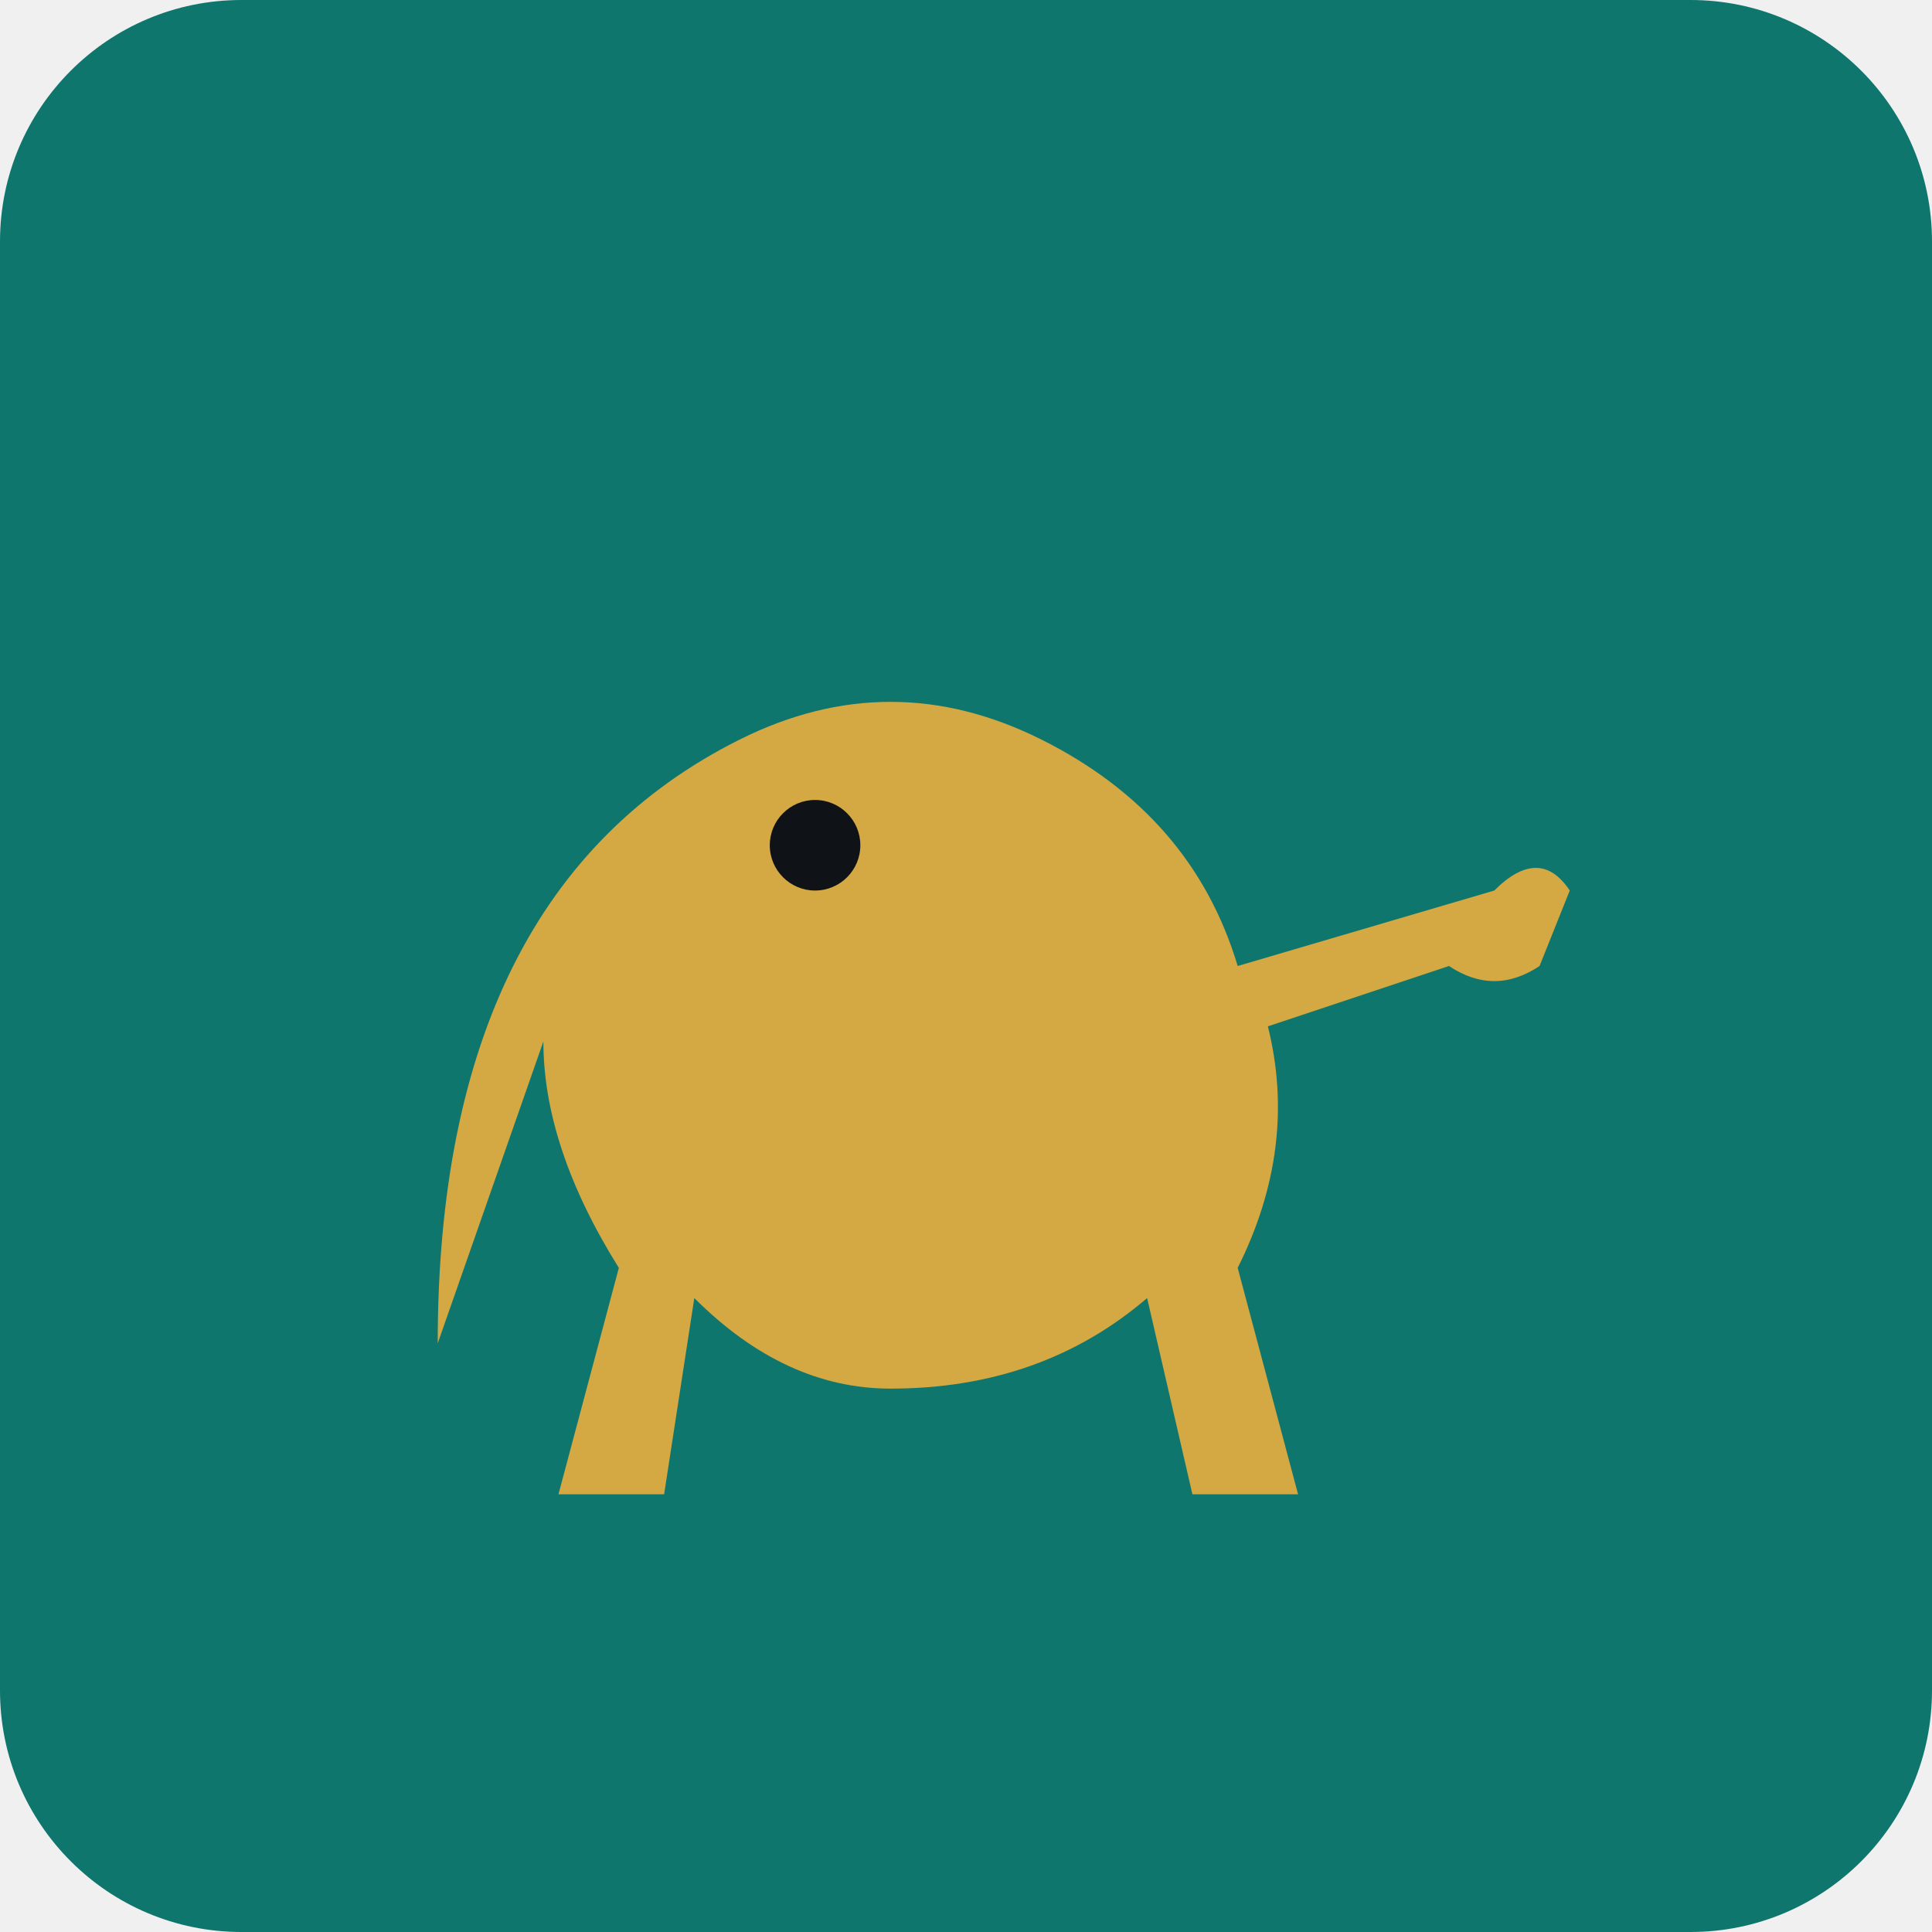
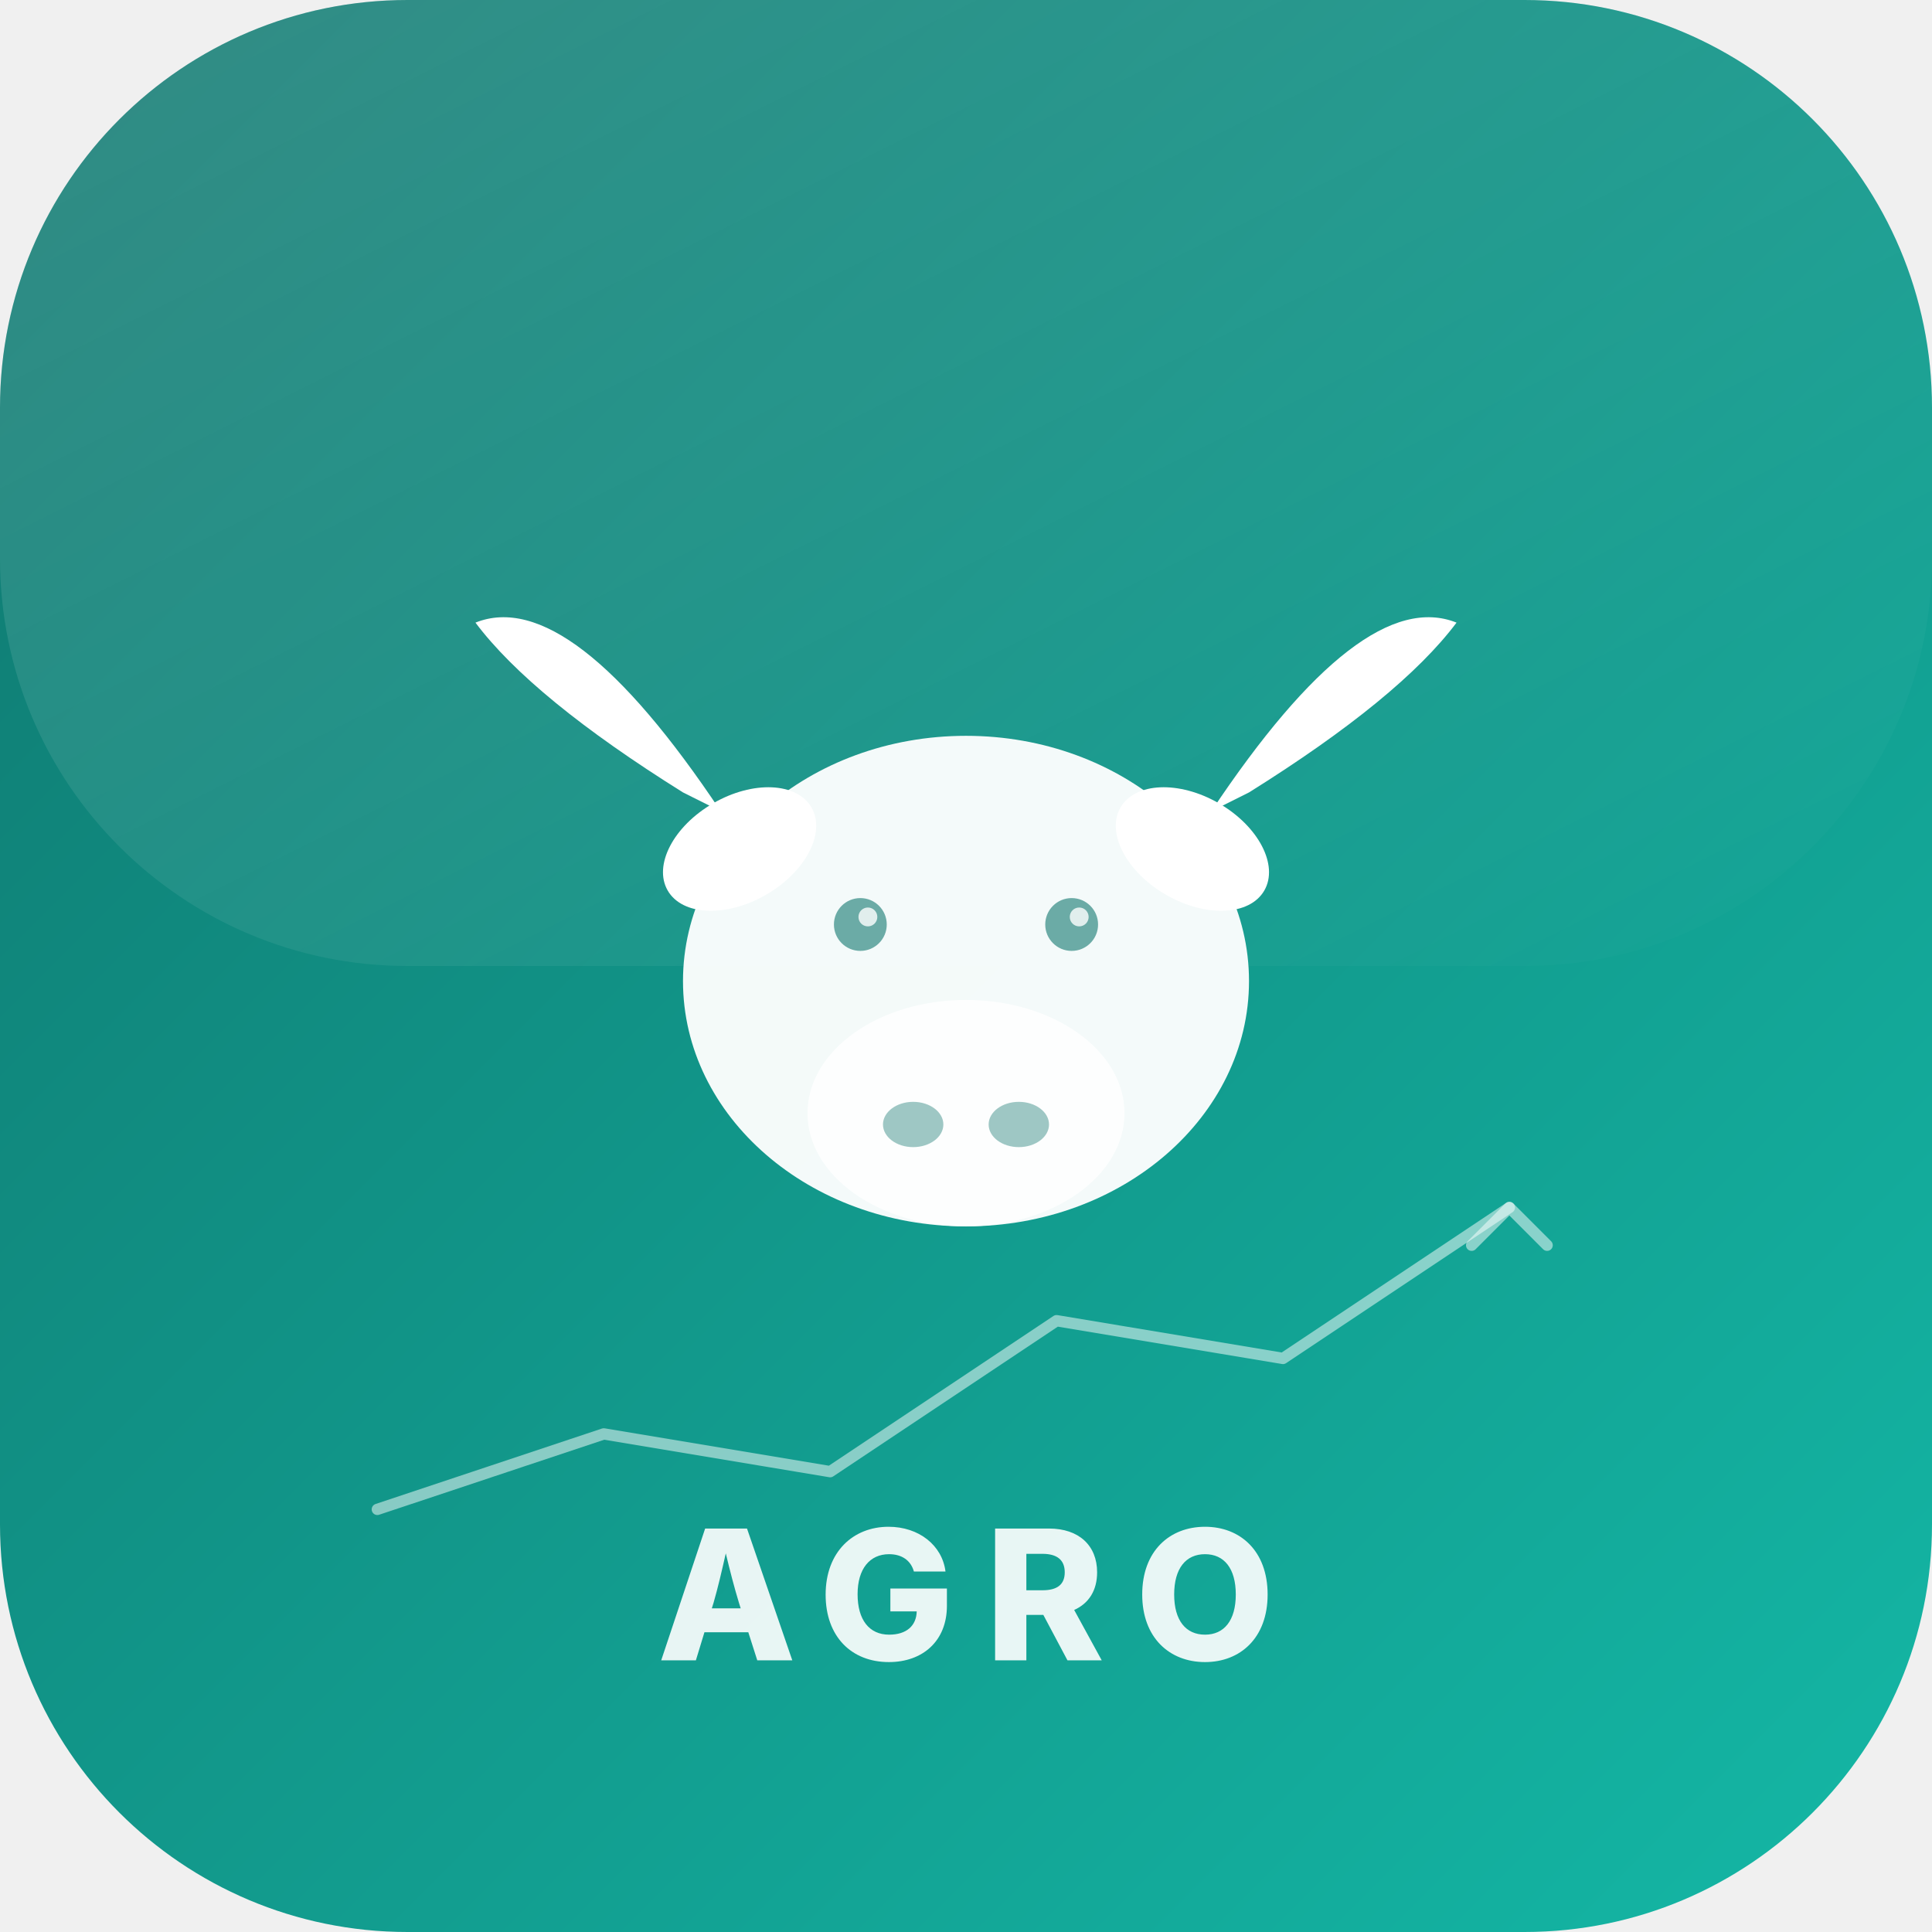
- <svg xmlns="http://www.w3.org/2000/svg" width="512" height="512" viewBox="0 0 512 512">
-   <rect width="512" height="512" rx="64" fill="#0F766E" />
-   <g transform="translate(56, 56) scale(4)">
-     <path d="M15 75 Q15 45 35 35 Q45 30 55 35 Q65 40 68 50 L85 45 Q88 42 90 45 L88 50 Q85 52 82 50 L70 54 Q72 62 68 70 L72 85 L65 85 L62 72 Q55 78 45 78 Q38 78 32 72 L30 85 L23 85 L27 70 Q22 62 22 55" fill="#D4A843" />
-     <circle cx="40" cy="42" r="3" fill="#0F1318" />
+ <svg xmlns="http://www.w3.org/2000/svg" viewBox="0 0 512 512" width="512" height="512">
+   <defs>
+     <linearGradient id="bg" x1="0%" y1="0%" x2="100%" y2="100%">
+       <stop offset="0%" style="stop-color:#0F766E" />
+       <stop offset="100%" style="stop-color:#14B8A6" />
+     </linearGradient>
+     <linearGradient id="shine" x1="0%" y1="0%" x2="100%" y2="100%">
+       <stop offset="0%" style="stop-color:rgba(255,255,255,0.15)" />
+       <stop offset="100%" style="stop-color:rgba(255,255,255,0)" />
+     </linearGradient>
+   </defs>
+   <rect width="512" height="512" rx="108" ry="108" fill="url(#bg)" />
+   <rect width="512" height="256" rx="108" ry="108" fill="url(#shine)" />
+   <g transform="translate(256,240)" fill="white">
+     <ellipse cx="0" cy="20" rx="75" ry="65" opacity="0.95" />
+     <path d="M-65,-25 Q-105,-85 -130,-75 Q-115,-55 -75,-30" fill="white" />
+     <path d="M65,-25 Q105,-85 130,-75 Q115,-55 75,-30" fill="white" />
+     <ellipse cx="-60" cy="-15" rx="22" ry="14" transform="rotate(-30,-60,-15)" />
+     <ellipse cx="60" cy="-15" rx="22" ry="14" transform="rotate(30,60,-15)" />
+     <ellipse cx="0" cy="55" rx="42" ry="30" fill="rgba(255,255,255,0.85)" />
+     <ellipse cx="-14" cy="58" rx="8" ry="6" fill="#0F766E" opacity="0.4" />
+     <ellipse cx="14" cy="58" rx="8" ry="6" fill="#0F766E" opacity="0.4" />
+     <circle cx="-28" cy="5" r="7" fill="#0F766E" opacity="0.6" />
+     <circle cx="28" cy="5" r="7" fill="#0F766E" opacity="0.6" />
+     <circle cx="-26" cy="3" r="2.5" fill="white" opacity="0.8" />
+     <circle cx="30" cy="3" r="2.5" fill="white" opacity="0.8" />
  </g>
+   <g transform="translate(0,0)" stroke="rgba(255,255,255,0.5)" stroke-width="3" fill="none" stroke-linecap="round" stroke-linejoin="round">
+     <polyline points="100,400 160,380 220,390 280,350 340,360 400,320" />
+     <polyline points="390,330 400,320 410,330" />
+   </g>
+   <text x="256" y="440" text-anchor="middle" fill="white" font-family="system-ui, -apple-system, sans-serif" font-size="48" font-weight="800" letter-spacing="8" opacity="0.9">AGRO</text>
</svg>
